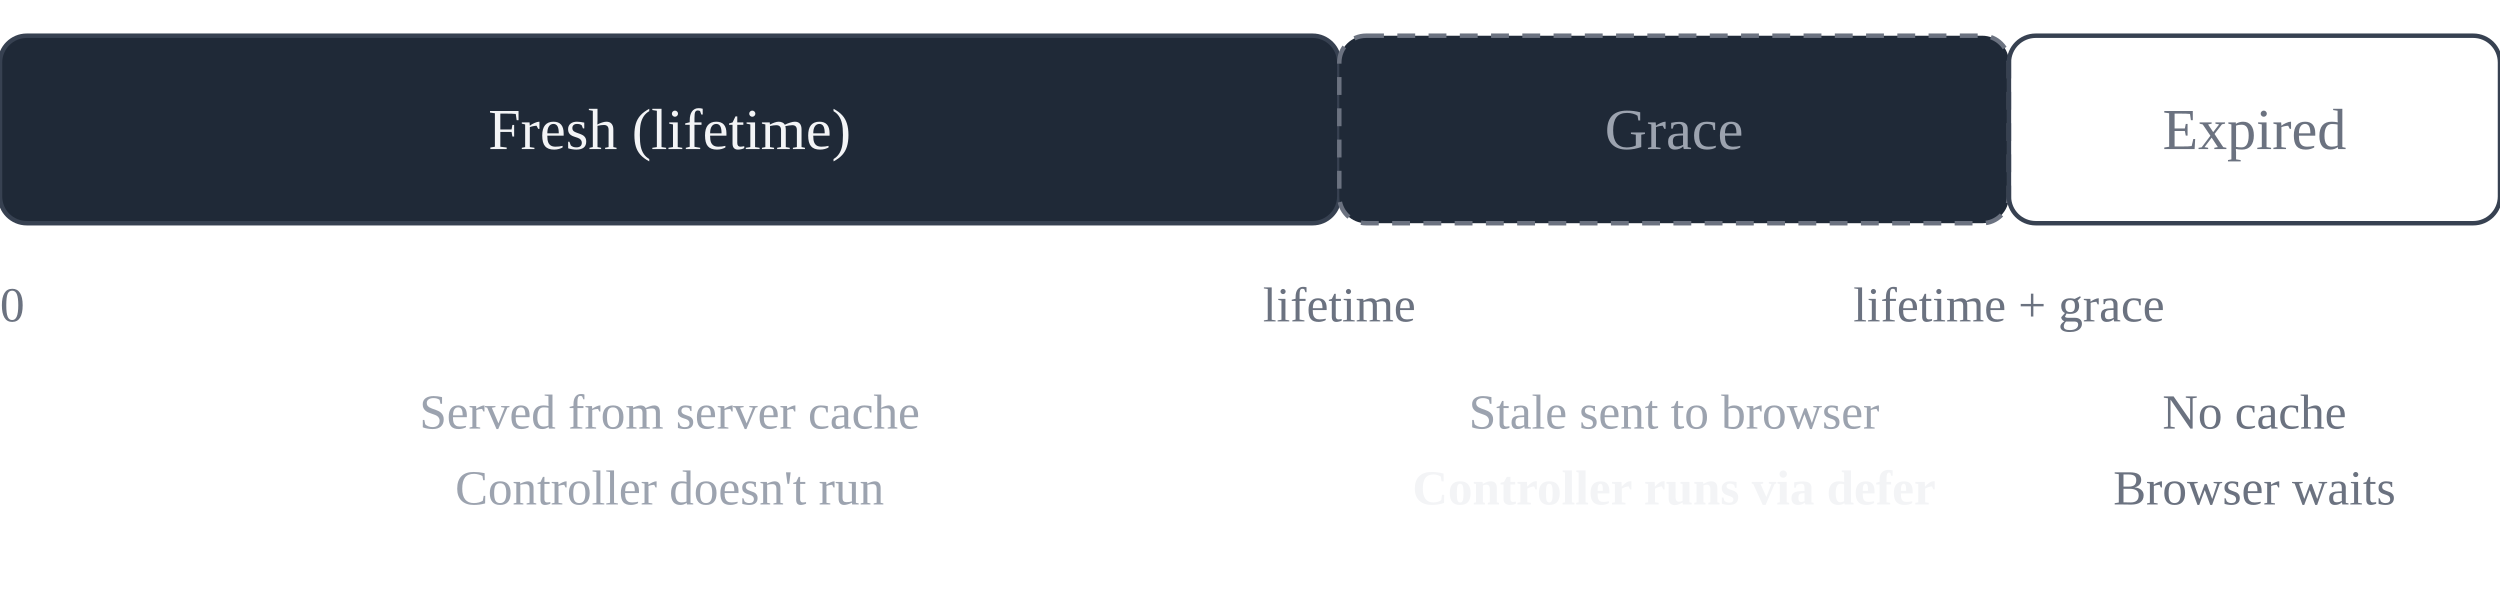
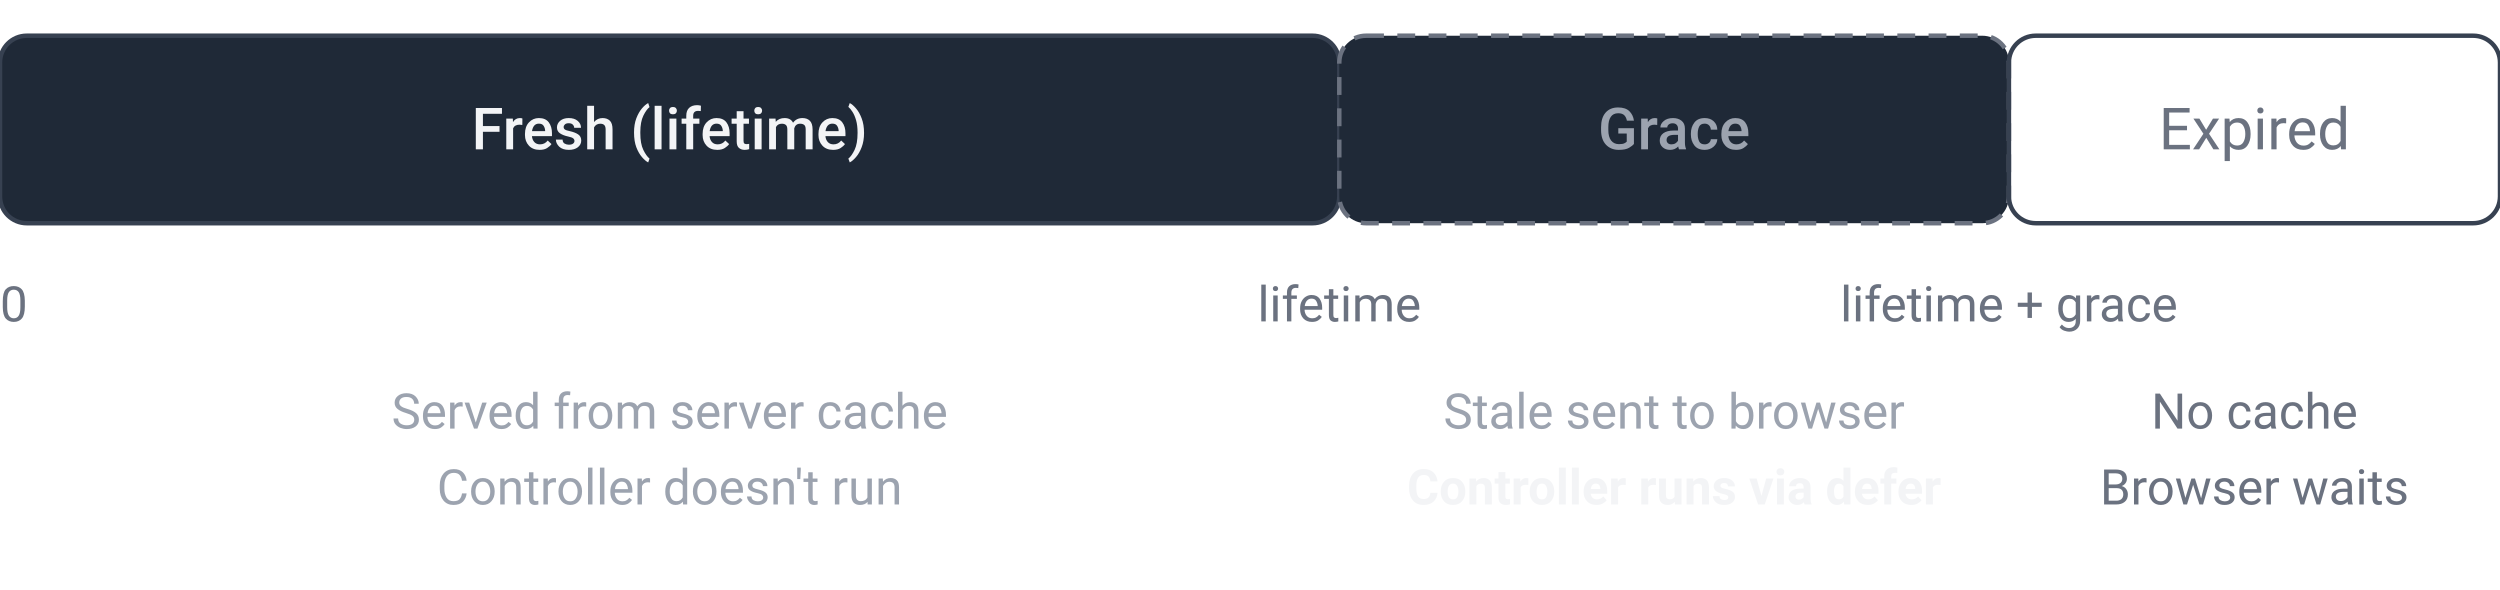
- <svg xmlns="http://www.w3.org/2000/svg" viewBox="0 0 560 132" fill="none">
+ <svg xmlns="http://www.w3.org/2000/svg" viewBox="0 0 560 132" fill="none" style="font-family: ui-sans-serif, system-ui, -apple-system, BlinkMacSystemFont, 'Segoe UI', Roboto, 'Helvetica Neue', Arial, sans-serif">
  <rect x="0" y="8" width="300" height="42" rx="6" fill="#1f2937" stroke="#374151" stroke-width="1" />
  <rect x="300" y="8" width="150" height="42" rx="6" fill="#1f2937" stroke="#6b7280" stroke-width="1" stroke-dasharray="4 3" />
  <rect x="450" y="8" width="110" height="42" rx="6" fill="none" stroke="#374151" stroke-width="1" />
  <text x="150" y="29" text-anchor="middle" dominant-baseline="central" fill="#f3f4f6" font-size="13" font-weight="500">Fresh (lifetime)</text>
  <text x="375" y="29" text-anchor="middle" dominant-baseline="central" fill="#9ca3af" font-size="13" font-weight="500">Grace</text>
  <text x="505" y="29" text-anchor="middle" dominant-baseline="central" fill="#6b7280" font-size="13">Expired</text>
  <text x="0" y="72" fill="#6b7280" font-size="11">0</text>
  <text x="300" y="72" text-anchor="middle" fill="#6b7280" font-size="11">lifetime</text>
  <text x="450" y="72" text-anchor="middle" fill="#6b7280" font-size="11">lifetime + grace</text>
  <text x="150" y="96" text-anchor="middle" fill="#9ca3af" font-size="11">Served from server cache</text>
  <text x="150" y="113" text-anchor="middle" fill="#9ca3af" font-size="11">Controller doesn't run</text>
  <text x="375" y="96" text-anchor="middle" fill="#9ca3af" font-size="11">Stale sent to browser</text>
  <text x="375" y="113" text-anchor="middle" fill="#f3f4f6" font-size="11" font-weight="600">Controller runs via defer</text>
  <text x="505" y="96" text-anchor="middle" fill="#6b7280" font-size="11">No cache</text>
  <text x="505" y="113" text-anchor="middle" fill="#6b7280" font-size="11">Browser waits</text>
</svg>
